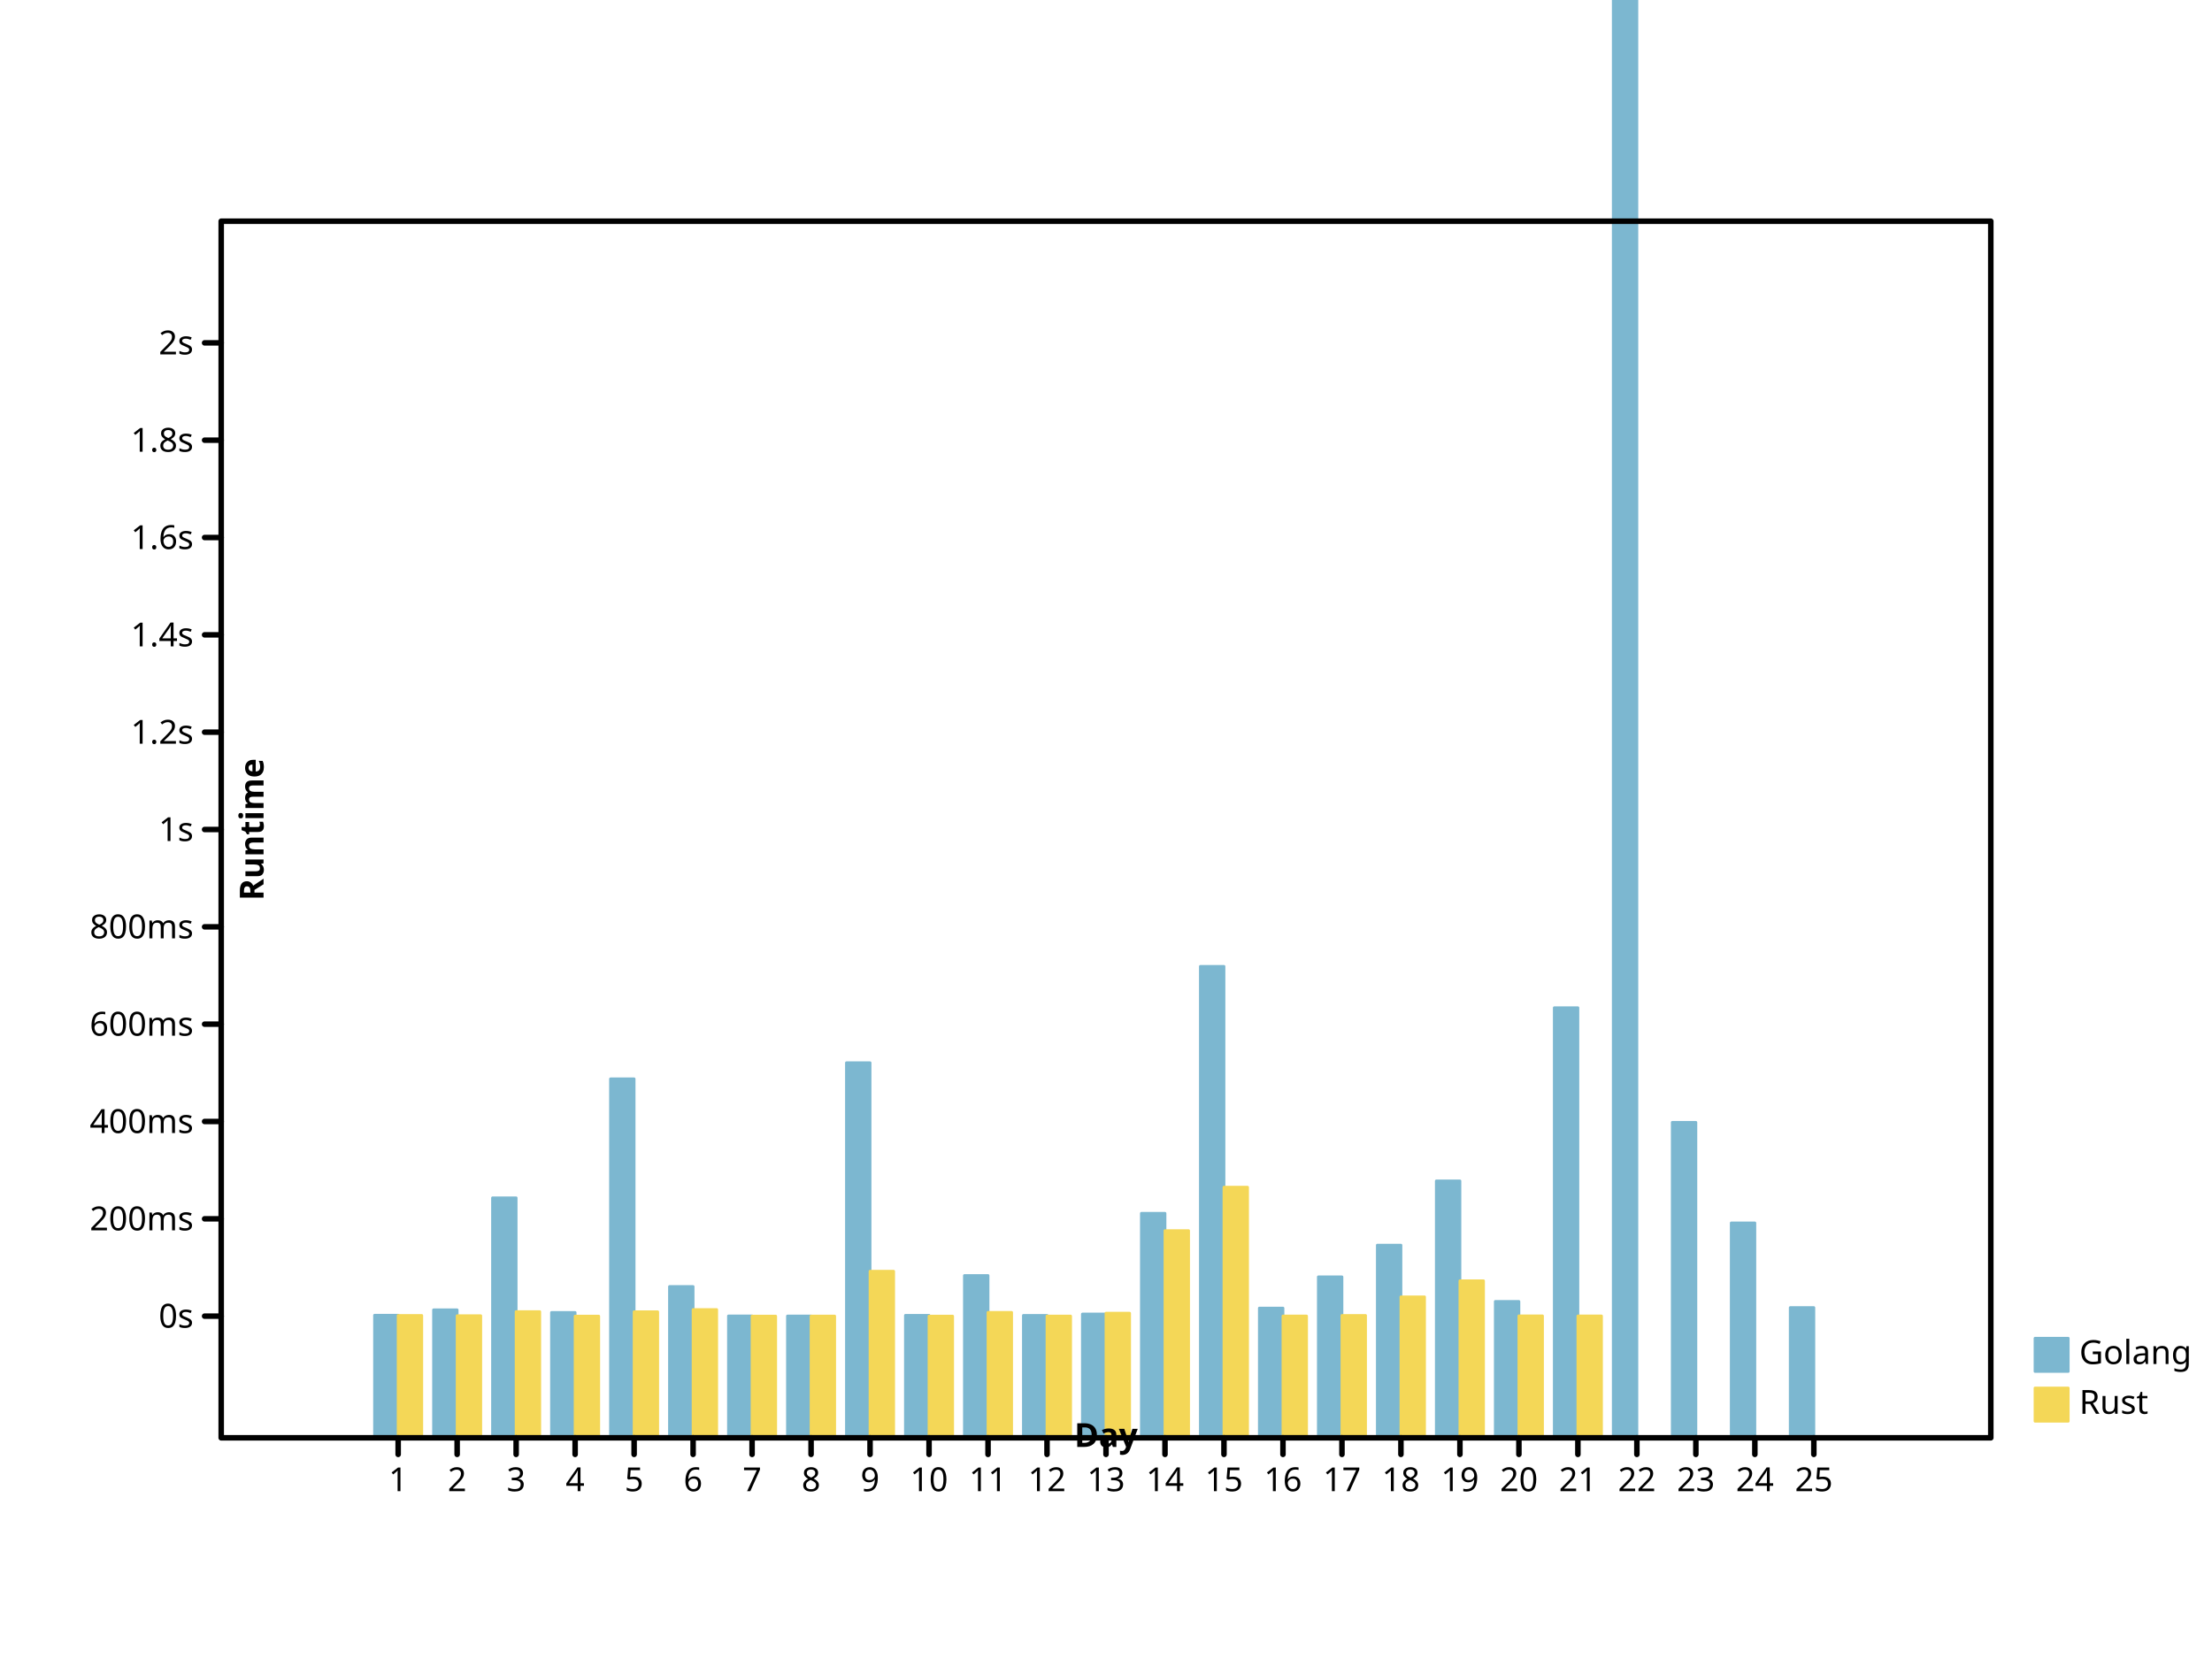
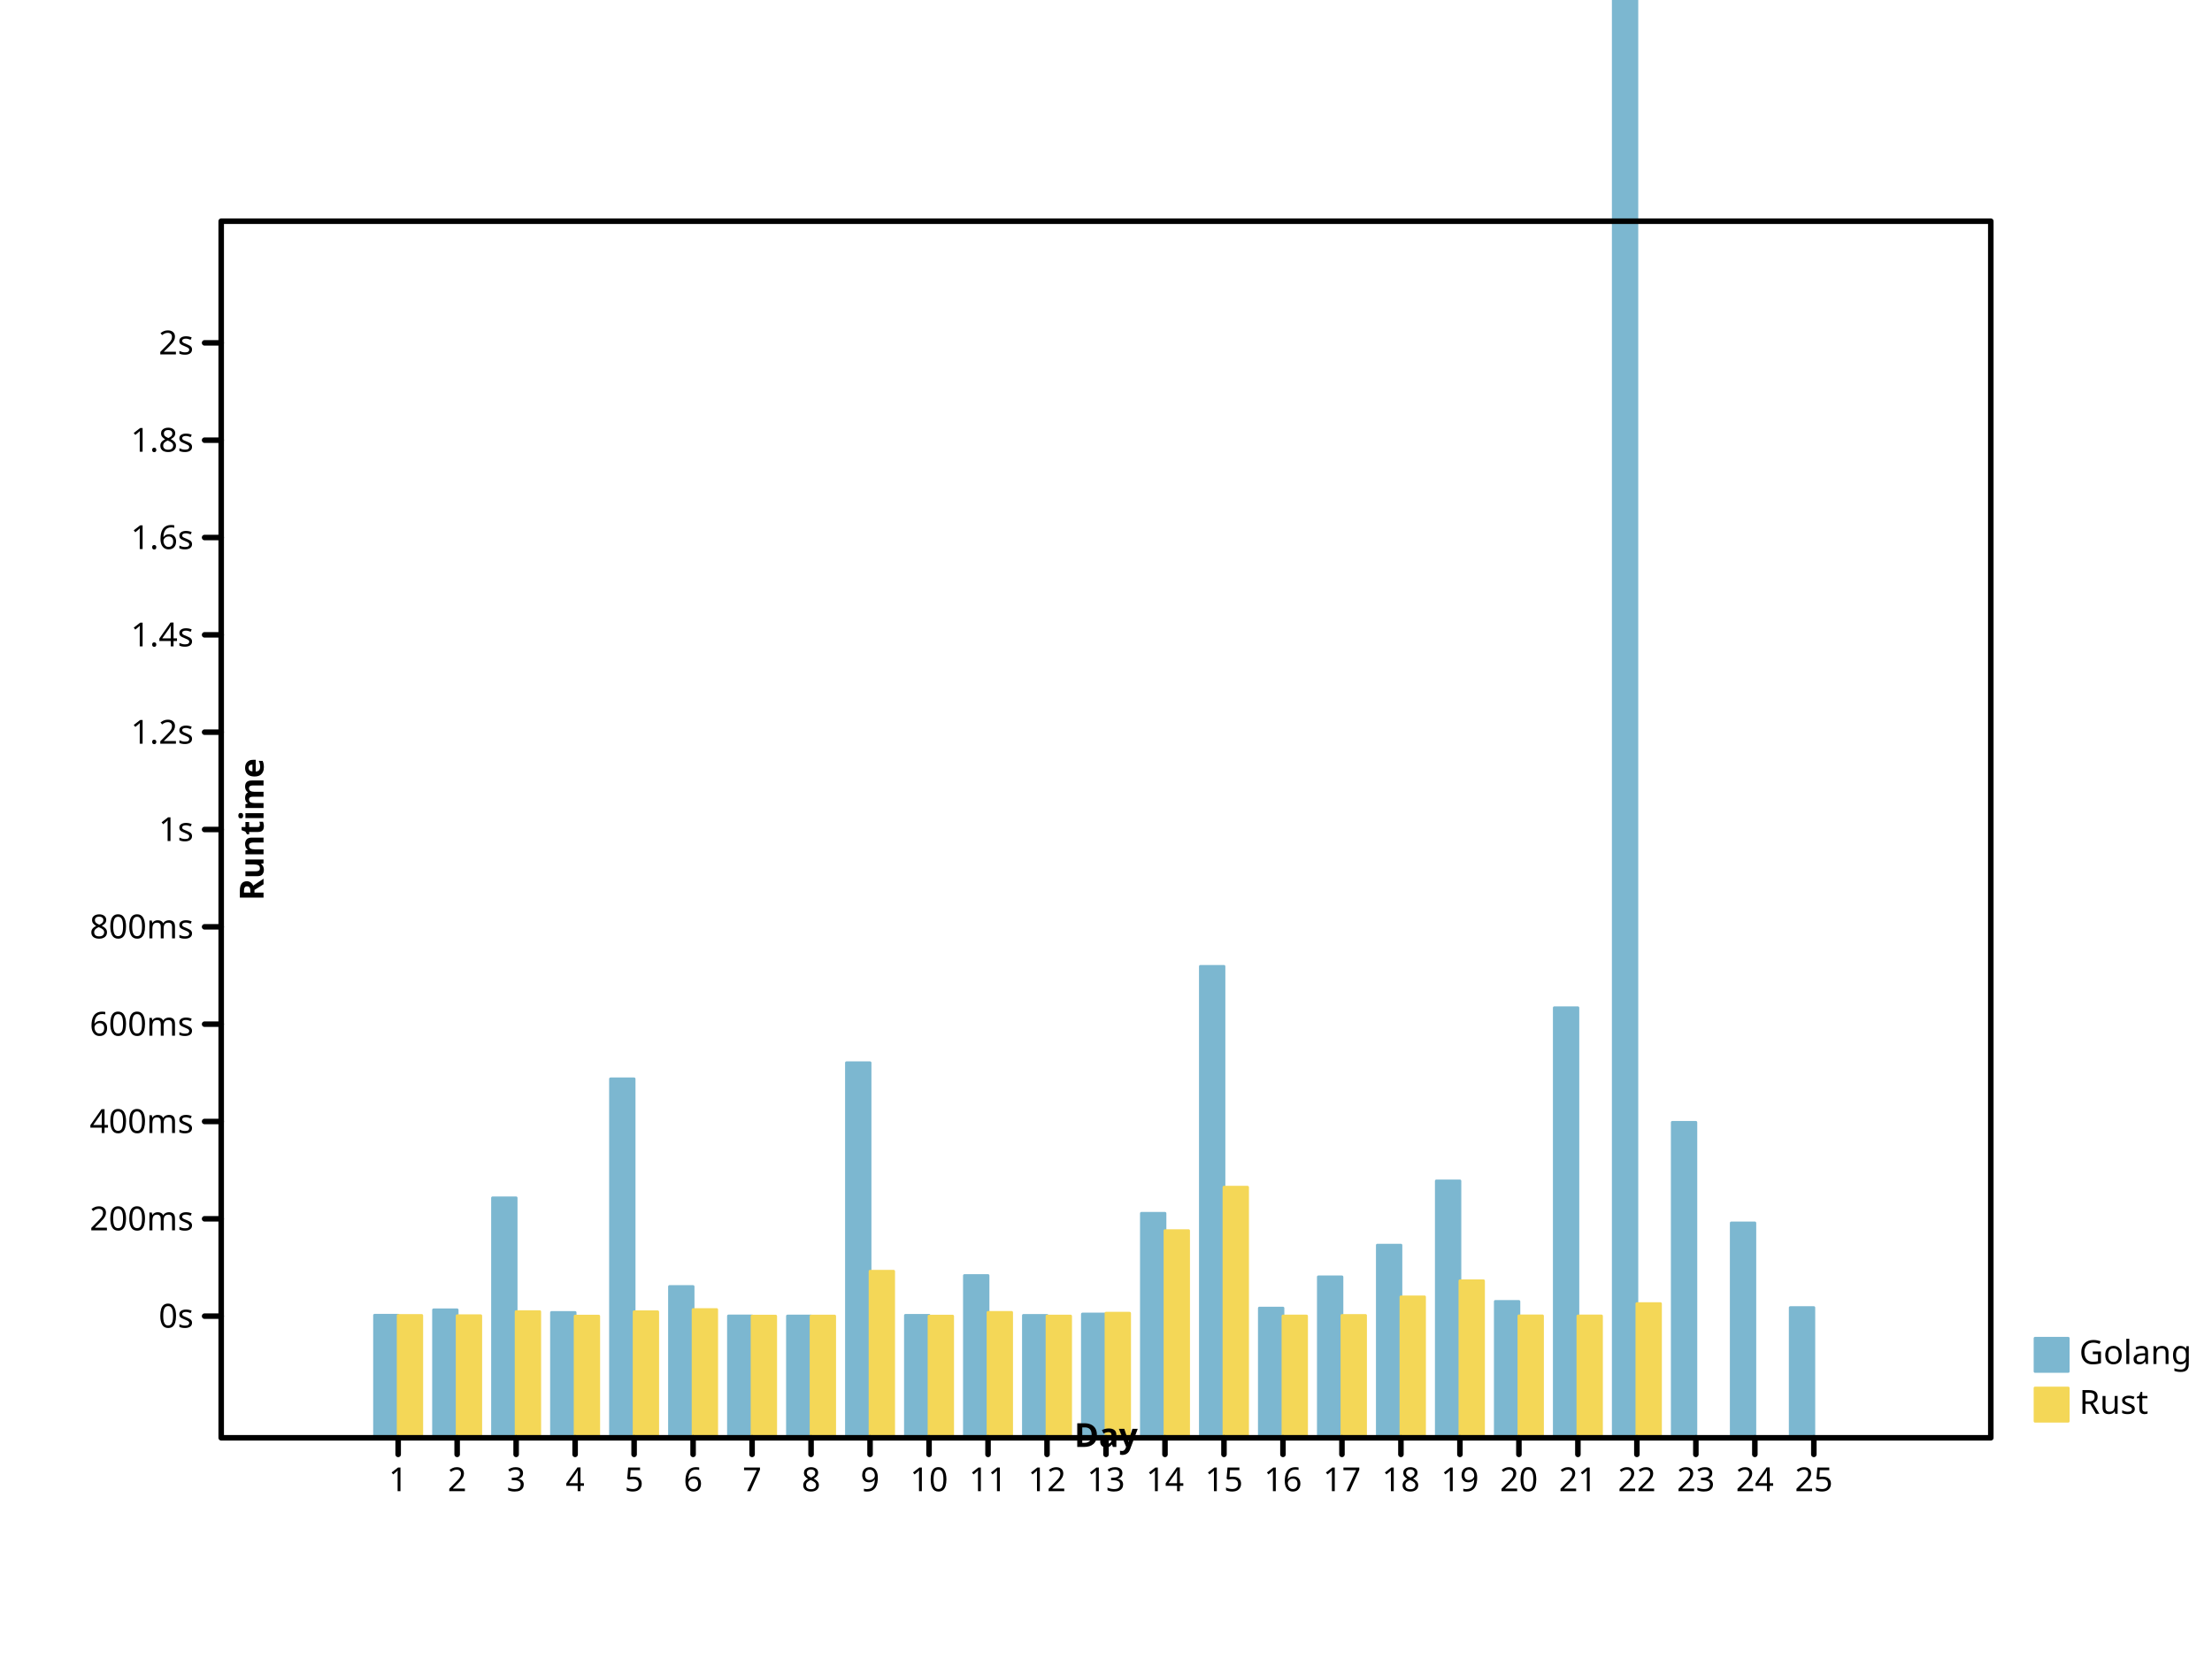
- <svg xmlns="http://www.w3.org/2000/svg" preserveAspectRatio="xMidYMid meet" width="800" height="600" viewbox="0 0 800 600">
+ <svg xmlns="http://www.w3.org/2000/svg" width="800" height="600" viewbox="0 0 800 600" preserveAspectRatio="xMidYMid meet">
  <defs>
    <marker id="circle" viewBox="0 0 10 10 " refX="5" refY="5" markerUnits="userSpaceOnUse" markerWidth="2%" markerHeight="2%">
-       <circle cx="5" cy="5" r="3" fill="none" stroke="black" />
+       <circle cy="5" r="3" fill="none" stroke="black" cx="5" />
    </marker>
-     <marker viewBox="0 0 10 10 " refX="5" refY="5" markerUnits="userSpaceOnUse" markerWidth="2%" markerHeight="2%" id="filled-circle">
-       <circle fill="black" stroke="none" cx="5" cy="5" r="3" />
+     <marker id="filled-circle" viewBox="0 0 10 10 " refX="5" refY="5" markerUnits="userSpaceOnUse" markerWidth="2%" markerHeight="2%">
+       <circle cx="5" cy="5" r="3" fill="black" stroke="none" />
    </marker>
    <marker refX="5" refY="5" markerUnits="userSpaceOnUse" markerWidth="2%" markerHeight="2%" id="square" viewBox="0 0 10 10 ">
-       <rect fill="none" stroke="black" x="2" y="2" width="6" height="6" />
+       <rect stroke="black" x="2" y="2" width="6" height="6" fill="none" />
    </marker>
-     <marker refY="5" markerUnits="userSpaceOnUse" markerWidth="2%" markerHeight="2%" id="filled-square" viewBox="0 0 10 10 " refX="5">
-       <rect height="6" fill="black" stroke="none" x="2" y="2" width="6" />
+     <marker markerUnits="userSpaceOnUse" markerWidth="2%" markerHeight="2%" id="filled-square" viewBox="0 0 10 10 " refX="5" refY="5">
+       <rect y="2" width="6" height="6" fill="black" stroke="none" x="2" />
    </marker>
  </defs>
-   <g stroke="hsl(198, 47%, 65%)" stroke-width="1px" stroke-linecap="round" stroke-linejoin="round" transform="translate(80 520 )scale(1 -1 )" fill="hsl(198, 47%, 65%)">
+   <g transform="translate(80 520 )scale(1 -1 )" fill="hsl(198, 47%, 65%)" stroke="hsl(198, 47%, 65%)" stroke-width="1px" stroke-linecap="round" stroke-linejoin="round">
    <rect vector-effect="non-scaling-stroke" x="5.546667e+01" y="0" width="8.533333e+00" height="4.431907e+01" />
-     <rect y="0" width="8.533333e+00" height="4.627433e+01" vector-effect="non-scaling-stroke" x="7.680000e+01" />
-     <rect x="9.813333e+01" y="0" width="8.533333e+00" height="8.678408e+01" vector-effect="non-scaling-stroke" />
+     <rect height="4.627433e+01" vector-effect="non-scaling-stroke" x="7.680000e+01" y="0" width="8.533333e+00" />
+     <rect vector-effect="non-scaling-stroke" x="9.813333e+01" y="0" width="8.533333e+00" height="8.678408e+01" />
    <rect vector-effect="non-scaling-stroke" x="1.194667e+02" y="0" width="8.533333e+00" height="4.532188e+01" />
-     <rect y="0" width="8.533333e+00" height="1.298190e+02" vector-effect="non-scaling-stroke" x="1.408000e+02" />
-     <rect width="8.533333e+00" height="5.470725e+01" vector-effect="non-scaling-stroke" x="1.621333e+02" y="0" />
-     <rect vector-effect="non-scaling-stroke" x="1.834667e+02" y="0" width="8.533333e+00" height="4.406522e+01" />
-     <rect height="4.403877e+01" vector-effect="non-scaling-stroke" x="2.048000e+02" y="0" width="8.533333e+00" />
-     <rect height="1.356398e+02" vector-effect="non-scaling-stroke" x="2.261333e+02" y="0" width="8.533333e+00" />
-     <rect y="0" width="8.533333e+00" height="4.428495e+01" vector-effect="non-scaling-stroke" x="2.474667e+02" />
-     <rect vector-effect="non-scaling-stroke" x="2.688000e+02" y="0" width="8.533333e+00" height="5.868310e+01" />
+     <rect x="1.408000e+02" y="0" width="8.533333e+00" height="1.298190e+02" vector-effect="non-scaling-stroke" />
+     <rect vector-effect="non-scaling-stroke" x="1.621333e+02" y="0" width="8.533333e+00" height="5.470725e+01" />
+     <rect x="1.834667e+02" y="0" width="8.533333e+00" height="4.406522e+01" vector-effect="non-scaling-stroke" />
+     <rect x="2.048000e+02" y="0" width="8.533333e+00" height="4.403877e+01" vector-effect="non-scaling-stroke" />
+     <rect vector-effect="non-scaling-stroke" x="2.261333e+02" y="0" width="8.533333e+00" height="1.356398e+02" />
+     <rect width="8.533333e+00" height="4.428495e+01" vector-effect="non-scaling-stroke" x="2.474667e+02" y="0" />
+     <rect width="8.533333e+00" height="5.868310e+01" vector-effect="non-scaling-stroke" x="2.688000e+02" y="0" />
    <rect vector-effect="non-scaling-stroke" x="2.901333e+02" y="0" width="8.533333e+00" height="4.426198e+01" />
-     <rect height="4.475945e+01" vector-effect="non-scaling-stroke" x="3.114667e+02" y="0" width="8.533333e+00" />
-     <rect y="0" width="8.533333e+00" height="8.119069e+01" vector-effect="non-scaling-stroke" x="3.328000e+02" />
-     <rect vector-effect="non-scaling-stroke" x="3.541333e+02" y="0" width="8.533333e+00" height="1.704952e+02" />
-     <rect vector-effect="non-scaling-stroke" x="3.754667e+02" y="0" width="8.533333e+00" height="4.690639e+01" />
-     <rect vector-effect="non-scaling-stroke" x="3.968000e+02" y="0" width="8.533333e+00" height="5.820347e+01" />
+     <rect width="8.533333e+00" height="4.475945e+01" vector-effect="non-scaling-stroke" x="3.114667e+02" y="0" />
+     <rect x="3.328000e+02" y="0" width="8.533333e+00" height="8.119069e+01" vector-effect="non-scaling-stroke" />
+     <rect height="1.704952e+02" vector-effect="non-scaling-stroke" x="3.541333e+02" y="0" width="8.533333e+00" />
+     <rect height="4.690639e+01" vector-effect="non-scaling-stroke" x="3.754667e+02" y="0" width="8.533333e+00" />
+     <rect x="3.968000e+02" y="0" width="8.533333e+00" height="5.820347e+01" vector-effect="non-scaling-stroke" />
    <rect vector-effect="non-scaling-stroke" x="4.181333e+02" y="0" width="8.533333e+00" height="6.967380e+01" />
-     <rect width="8.533333e+00" height="9.289713e+01" vector-effect="non-scaling-stroke" x="4.394667e+02" y="0" />
-     <rect x="4.608000e+02" y="0" width="8.533333e+00" height="4.931363e+01" vector-effect="non-scaling-stroke" />
-     <rect y="0" width="8.533333e+00" height="1.555352e+02" vector-effect="non-scaling-stroke" x="4.821333e+02" />
-     <rect vector-effect="non-scaling-stroke" x="5.034667e+02" y="0" width="8.533333e+00" height="1.359419e+03" />
-     <rect height="1.140808e+02" vector-effect="non-scaling-stroke" x="5.248000e+02" y="0" width="8.533333e+00" />
+     <rect x="4.394667e+02" y="0" width="8.533333e+00" height="9.289713e+01" vector-effect="non-scaling-stroke" />
+     <rect vector-effect="non-scaling-stroke" x="4.608000e+02" y="0" width="8.533333e+00" height="4.931363e+01" />
+     <rect vector-effect="non-scaling-stroke" x="4.821333e+02" y="0" width="8.533333e+00" height="1.555352e+02" />
+     <rect height="1.179469e+03" vector-effect="non-scaling-stroke" x="5.034667e+02" y="0" width="8.533333e+00" />
+     <rect vector-effect="non-scaling-stroke" x="5.248000e+02" y="0" width="8.533333e+00" height="1.140808e+02" />
    <rect x="5.461333e+02" y="0" width="8.533333e+00" height="7.770617e+01" vector-effect="non-scaling-stroke" />
    <rect y="0" width="8.533333e+00" height="4.708769e+01" vector-effect="non-scaling-stroke" x="5.674667e+02" />
  </g>
-   <g fill="hsl(49, 88%, 65%)" stroke="hsl(49, 88%, 65%)" stroke-width="1px" stroke-linecap="round" stroke-linejoin="round" transform="translate(80 520 )scale(1 -1 )">
-     <rect height="4.424245e+01" vector-effect="non-scaling-stroke" x="64" y="0" width="8.533333e+00" />
-     <rect x="8.533333e+01" y="0" width="8.533333e+00" height="4.414333e+01" vector-effect="non-scaling-stroke" />
+   <g stroke="hsl(49, 88%, 65%)" stroke-width="1px" stroke-linecap="round" stroke-linejoin="round" transform="translate(80 520 )scale(1 -1 )" fill="hsl(49, 88%, 65%)">
+     <rect width="8.533333e+00" height="4.424245e+01" vector-effect="non-scaling-stroke" x="64" y="0" />
+     <rect vector-effect="non-scaling-stroke" x="8.533333e+01" y="0" width="8.533333e+00" height="4.414333e+01" />
    <rect vector-effect="non-scaling-stroke" x="1.066667e+02" y="0" width="8.533333e+00" height="4.563030e+01" />
-     <rect height="4.400488e+01" vector-effect="non-scaling-stroke" x="128" y="0" width="8.533333e+00" />
+     <rect vector-effect="non-scaling-stroke" x="128" y="0" width="8.533333e+00" height="4.400488e+01" />
    <rect vector-effect="non-scaling-stroke" x="1.493333e+02" y="0" width="8.533333e+00" height="4.557232e+01" />
-     <rect y="0" width="8.533333e+00" height="4.637456e+01" vector-effect="non-scaling-stroke" x="1.706667e+02" />
-     <rect height="4.400178e+01" vector-effect="non-scaling-stroke" x="192" y="0" width="8.533333e+00" />
-     <rect height="4.402469e+01" vector-effect="non-scaling-stroke" x="2.133333e+02" y="0" width="8.533333e+00" />
-     <rect height="6.023544e+01" vector-effect="non-scaling-stroke" x="2.346667e+02" y="0" width="8.533333e+00" />
-     <rect vector-effect="non-scaling-stroke" x="2.560000e+02" y="0" width="8.533333e+00" height="4.400222e+01" />
-     <rect width="8.533333e+00" height="4.535219e+01" vector-effect="non-scaling-stroke" x="2.773333e+02" y="0" />
+     <rect vector-effect="non-scaling-stroke" x="1.706667e+02" y="0" width="8.533333e+00" height="4.637456e+01" />
+     <rect y="0" width="8.533333e+00" height="4.400178e+01" vector-effect="non-scaling-stroke" x="192" />
+     <rect width="8.533333e+00" height="4.402469e+01" vector-effect="non-scaling-stroke" x="2.133333e+02" y="0" />
+     <rect x="2.346667e+02" y="0" width="8.533333e+00" height="6.023544e+01" vector-effect="non-scaling-stroke" />
+     <rect y="0" width="8.533333e+00" height="4.400222e+01" vector-effect="non-scaling-stroke" x="2.560000e+02" />
+     <rect x="2.773333e+02" y="0" width="8.533333e+00" height="4.535219e+01" vector-effect="non-scaling-stroke" />
    <rect vector-effect="non-scaling-stroke" x="2.986667e+02" y="0" width="8.533333e+00" height="4.402753e+01" />
-     <rect y="0" width="8.533333e+00" height="4.506115e+01" vector-effect="non-scaling-stroke" x="320" />
-     <rect x="3.413333e+02" y="0" width="8.533333e+00" height="7.492114e+01" vector-effect="non-scaling-stroke" />
-     <rect vector-effect="non-scaling-stroke" x="3.626667e+02" y="0" width="8.533333e+00" height="9.063075e+01" />
-     <rect vector-effect="non-scaling-stroke" x="384" y="0" width="8.533333e+00" height="4.403726e+01" />
-     <rect height="4.424348e+01" vector-effect="non-scaling-stroke" x="4.053333e+02" y="0" width="8.533333e+00" />
-     <rect width="8.533333e+00" height="5.096679e+01" vector-effect="non-scaling-stroke" x="4.266667e+02" y="0" />
-     <rect vector-effect="non-scaling-stroke" x="448" y="0" width="8.533333e+00" height="5.677751e+01" />
-     <rect vector-effect="non-scaling-stroke" x="4.693333e+02" y="0" width="8.533333e+00" height="4.409174e+01" />
-     <rect height="4.406372e+01" vector-effect="non-scaling-stroke" x="4.906667e+02" y="0" width="8.533333e+00" />
+     <rect vector-effect="non-scaling-stroke" x="320" y="0" width="8.533333e+00" height="4.506115e+01" />
+     <rect width="8.533333e+00" height="7.492114e+01" vector-effect="non-scaling-stroke" x="3.413333e+02" y="0" />
+     <rect y="0" width="8.533333e+00" height="9.063075e+01" vector-effect="non-scaling-stroke" x="3.626667e+02" />
+     <rect width="8.533333e+00" height="4.403726e+01" vector-effect="non-scaling-stroke" x="384" y="0" />
+     <rect x="4.053333e+02" y="0" width="8.533333e+00" height="4.424348e+01" vector-effect="non-scaling-stroke" />
+     <rect y="0" width="8.533333e+00" height="5.096679e+01" vector-effect="non-scaling-stroke" x="4.266667e+02" />
+     <rect y="0" width="8.533333e+00" height="5.677751e+01" vector-effect="non-scaling-stroke" x="448" />
+     <rect x="4.693333e+02" y="0" width="8.533333e+00" height="4.409174e+01" vector-effect="non-scaling-stroke" />
+     <rect vector-effect="non-scaling-stroke" x="4.906667e+02" y="0" width="8.533333e+00" height="4.406372e+01" />
+     <rect vector-effect="non-scaling-stroke" x="512" y="0" width="8.533333e+00" height="4.852196e+01" />
  </g>
-   <g text-anchor="start" fill="hsl(198, 47%, 65%)" dominant-baseline="hanging" stroke-width="1px" stroke-linejoin="round" font-family="sans-serif" font-size="12px" font-style="normal" stroke="hsl(198, 47%, 65%)" font-weight="normal" stroke-linecap="round">
-     <rect vector-effect="non-scaling-stroke" x="736" y="484" width="12" height="12" />
+   <g text-anchor="start" stroke="hsl(198, 47%, 65%)" stroke-linejoin="round" font-size="12px" dominant-baseline="hanging" fill="hsl(198, 47%, 65%)" font-style="normal" font-weight="normal" stroke-width="1px" stroke-linecap="round" font-family="sans-serif">
+     <rect y="484" width="12" height="12" vector-effect="non-scaling-stroke" x="736" />
    <g fill="black" stroke="black">
-       <text dominant-baseline="hanging" stroke="none" vector-effect="non-scaling-stroke" x="752" y="484">Golang</text>
+       <text stroke="none" vector-effect="non-scaling-stroke" x="752" y="484" dominant-baseline="hanging">Golang</text>
    </g>
-     <g stroke-linecap="round" font-size="12px" font-style="normal" font-weight="normal" text-anchor="start" dominant-baseline="hanging" fill="hsl(49, 88%, 65%)" stroke-width="1px" stroke-linejoin="round" font-family="sans-serif" stroke="hsl(49, 88%, 65%)">
-       <rect vector-effect="non-scaling-stroke" x="736" y="502" width="12" height="12" />
-       <g stroke="black" fill="black">
-         <text y="502" dominant-baseline="hanging" stroke="none" vector-effect="non-scaling-stroke" x="752">Rust</text>
-         <g font-family="sans-serif" font-size="12px" dominant-baseline="hanging" text-anchor="start" stroke-linejoin="round" stroke-linecap="round" fill="none" font-style="normal" stroke-width="2px" font-weight="normal">
-           <rect vector-effect="non-scaling-stroke" x="80" y="80" width="640" height="440" />
+     <g stroke="hsl(49, 88%, 65%)" font-size="12px" font-weight="normal" font-family="sans-serif" font-style="normal" dominant-baseline="hanging" fill="hsl(49, 88%, 65%)" stroke-linejoin="round" text-anchor="start" stroke-width="1px" stroke-linecap="round">
+       <rect y="502" width="12" height="12" vector-effect="non-scaling-stroke" x="736" />
+       <g fill="black" stroke="black">
+         <text dominant-baseline="hanging" stroke="none" vector-effect="non-scaling-stroke" x="752" y="502">Rust</text>
+         <g stroke-linejoin="round" font-size="12px" stroke-linecap="round" stroke-width="2px" fill="none" font-weight="normal" text-anchor="start" font-style="normal" font-family="sans-serif" dominant-baseline="hanging">
+           <rect x="80" y="80" width="640" height="440" vector-effect="non-scaling-stroke" />
        </g>
-         <g fill="none" font-size="12px" font-weight="normal" text-anchor="start" font-style="normal" transform="translate(80 520 )scale(1 -1 )" dominant-baseline="hanging" stroke-linecap="round" stroke="black" stroke-width="2px" stroke-linejoin="round" font-family="sans-serif">
+         <g stroke-width="2px" stroke-linejoin="round" font-size="12px" dominant-baseline="hanging" font-style="normal" font-family="sans-serif" font-weight="normal" text-anchor="start" transform="translate(80 520 )scale(1 -1 )" stroke="black" fill="none" stroke-linecap="round">
          <path vector-effect="non-scaling-stroke" d="M64,0 L64,-6 M8.533333e+01,0 L8.533333e+01,-6 M1.066667e+02,0 L1.066667e+02,-6 M128,0 L128,-6 M1.493333e+02,0 L1.493333e+02,-6 M1.706667e+02,0 L1.706667e+02,-6 M192,0 L192,-6 M2.133333e+02,0 L2.133333e+02,-6 M2.346667e+02,0 L2.346667e+02,-6 M256,0 L256,-6 M2.773333e+02,0 L2.773333e+02,-6 M2.986667e+02,0 L2.986667e+02,-6 M320,0 L320,-6 M3.413333e+02,0 L3.413333e+02,-6 M3.626667e+02,0 L3.626667e+02,-6 M384,0 L384,-6 M4.053333e+02,0 L4.053333e+02,-6 M4.266667e+02,0 L4.266667e+02,-6 M448,0 L448,-6 M4.693333e+02,0 L4.693333e+02,-6 M4.906667e+02,0 L4.906667e+02,-6 M512,0 L512,-6 M5.333333e+02,0 L5.333333e+02,-6 M5.546667e+02,0 L5.546667e+02,-6 M576,0 L576,-6 " />
        </g>
-         <g stroke-width="2px" stroke-linejoin="round" transform="translate(80 520 )scale(1 1 )" stroke-linecap="round" font-size="12px" font-style="normal" font-weight="normal" dominant-baseline="hanging" stroke="black" text-anchor="middle" fill="black" font-family="sans-serif">
-           <text x="64" y="10" dominant-baseline="hanging" stroke="none" vector-effect="non-scaling-stroke">1</text>
-           <text x="8.533333e+01" y="10" dominant-baseline="hanging" stroke="none" vector-effect="non-scaling-stroke">2</text>
+         <g text-anchor="middle" transform="translate(80 520 )scale(1 1 )" stroke-width="2px" font-style="normal" fill="black" stroke-linejoin="round" font-weight="normal" stroke-linecap="round" font-family="sans-serif" dominant-baseline="hanging" stroke="black" font-size="12px">
+           <text dominant-baseline="hanging" stroke="none" vector-effect="non-scaling-stroke" x="64" y="10">1</text>
+           <text dominant-baseline="hanging" stroke="none" vector-effect="non-scaling-stroke" x="8.533333e+01" y="10">2</text>
          <text stroke="none" vector-effect="non-scaling-stroke" x="1.066667e+02" y="10" dominant-baseline="hanging">3</text>
-           <text vector-effect="non-scaling-stroke" x="128" y="10" dominant-baseline="hanging" stroke="none">4</text>
-           <text y="10" dominant-baseline="hanging" stroke="none" vector-effect="non-scaling-stroke" x="1.493333e+02">5</text>
-           <text stroke="none" vector-effect="non-scaling-stroke" x="1.706667e+02" y="10" dominant-baseline="hanging">6</text>
-           <text vector-effect="non-scaling-stroke" x="192" y="10" dominant-baseline="hanging" stroke="none">7</text>
-           <text vector-effect="non-scaling-stroke" x="2.133333e+02" y="10" dominant-baseline="hanging" stroke="none">8</text>
-           <text dominant-baseline="hanging" stroke="none" vector-effect="non-scaling-stroke" x="2.346667e+02" y="10">9</text>
+           <text stroke="none" vector-effect="non-scaling-stroke" x="128" y="10" dominant-baseline="hanging">4</text>
+           <text vector-effect="non-scaling-stroke" x="1.493333e+02" y="10" dominant-baseline="hanging" stroke="none">5</text>
+           <text y="10" dominant-baseline="hanging" stroke="none" vector-effect="non-scaling-stroke" x="1.706667e+02">6</text>
+           <text stroke="none" vector-effect="non-scaling-stroke" x="192" y="10" dominant-baseline="hanging">7</text>
+           <text stroke="none" vector-effect="non-scaling-stroke" x="2.133333e+02" y="10" dominant-baseline="hanging">8</text>
+           <text y="10" dominant-baseline="hanging" stroke="none" vector-effect="non-scaling-stroke" x="2.346667e+02">9</text>
          <text vector-effect="non-scaling-stroke" x="256" y="10" dominant-baseline="hanging" stroke="none">10</text>
-           <text x="2.773333e+02" y="10" dominant-baseline="hanging" stroke="none" vector-effect="non-scaling-stroke">11</text>
+           <text dominant-baseline="hanging" stroke="none" vector-effect="non-scaling-stroke" x="2.773333e+02" y="10">11</text>
          <text dominant-baseline="hanging" stroke="none" vector-effect="non-scaling-stroke" x="2.986667e+02" y="10">12</text>
-           <text y="10" dominant-baseline="hanging" stroke="none" vector-effect="non-scaling-stroke" x="320">13</text>
-           <text dominant-baseline="hanging" stroke="none" vector-effect="non-scaling-stroke" x="3.413333e+02" y="10">14</text>
+           <text x="320" y="10" dominant-baseline="hanging" stroke="none" vector-effect="non-scaling-stroke">13</text>
+           <text stroke="none" vector-effect="non-scaling-stroke" x="3.413333e+02" y="10" dominant-baseline="hanging">14</text>
          <text stroke="none" vector-effect="non-scaling-stroke" x="3.626667e+02" y="10" dominant-baseline="hanging">15</text>
          <text y="10" dominant-baseline="hanging" stroke="none" vector-effect="non-scaling-stroke" x="384">16</text>
-           <text x="4.053333e+02" y="10" dominant-baseline="hanging" stroke="none" vector-effect="non-scaling-stroke">17</text>
-           <text stroke="none" vector-effect="non-scaling-stroke" x="4.266667e+02" y="10" dominant-baseline="hanging">18</text>
+           <text stroke="none" vector-effect="non-scaling-stroke" x="4.053333e+02" y="10" dominant-baseline="hanging">17</text>
+           <text dominant-baseline="hanging" stroke="none" vector-effect="non-scaling-stroke" x="4.266667e+02" y="10">18</text>
          <text stroke="none" vector-effect="non-scaling-stroke" x="448" y="10" dominant-baseline="hanging">19</text>
-           <text vector-effect="non-scaling-stroke" x="4.693333e+02" y="10" dominant-baseline="hanging" stroke="none">20</text>
-           <text stroke="none" vector-effect="non-scaling-stroke" x="4.906667e+02" y="10" dominant-baseline="hanging">21</text>
-           <text dominant-baseline="hanging" stroke="none" vector-effect="non-scaling-stroke" x="512" y="10">22</text>
+           <text x="4.693333e+02" y="10" dominant-baseline="hanging" stroke="none" vector-effect="non-scaling-stroke">20</text>
+           <text x="4.906667e+02" y="10" dominant-baseline="hanging" stroke="none" vector-effect="non-scaling-stroke">21</text>
+           <text stroke="none" vector-effect="non-scaling-stroke" x="512" y="10" dominant-baseline="hanging">22</text>
          <text stroke="none" vector-effect="non-scaling-stroke" x="5.333333e+02" y="10" dominant-baseline="hanging">23</text>
-           <text vector-effect="non-scaling-stroke" x="5.546667e+02" y="10" dominant-baseline="hanging" stroke="none">24</text>
-           <text stroke="none" vector-effect="non-scaling-stroke" x="576" y="10" dominant-baseline="hanging">25</text>
+           <text stroke="none" vector-effect="non-scaling-stroke" x="5.546667e+02" y="10" dominant-baseline="hanging">24</text>
+           <text x="576" y="10" dominant-baseline="hanging" stroke="none" vector-effect="non-scaling-stroke">25</text>
        </g>
-         <g stroke-width="2px" stroke-linejoin="round" stroke="black" font-style="normal" text-anchor="middle" font-family="sans-serif" font-size="12px" dominant-baseline="baseline" transform="translate(80 520 )scale(1 1 )rotate(0 0 0 )" stroke-linecap="round" font-weight="bold" fill="black">
-           <text x="320" y="-6" dominant-baseline="baseline" stroke="none" vector-effect="non-scaling-stroke">Day</text>
+         <g font-family="sans-serif" font-style="normal" font-weight="bold" text-anchor="middle" stroke-width="2px" font-size="12px" transform="translate(80 520 )scale(1 1 )rotate(0 0 0 )" stroke-linecap="round" stroke-linejoin="round" dominant-baseline="baseline" fill="black" stroke="black">
+           <text stroke="none" vector-effect="non-scaling-stroke" x="320" y="-6" dominant-baseline="baseline">Day</text>
        </g>
-         <g stroke-width="2px" stroke-linejoin="round" font-family="sans-serif" stroke="black" font-style="normal" font-weight="bold" text-anchor="middle" fill="black" font-size="12px" dominant-baseline="baseline" transform="translate(80 520 )scale(1 -1 )" stroke-linecap="round">
+         <g transform="translate(80 520 )scale(1 -1 )" stroke-width="2px" fill="black" stroke="black" font-size="12px" font-weight="bold" text-anchor="middle" stroke-linecap="round" font-family="sans-serif" font-style="normal" dominant-baseline="baseline" stroke-linejoin="round">
          <path vector-effect="non-scaling-stroke" d="M0,44 L-6,44 M0,7.920000e+01 L-6,7.920000e+01 M0,1.144000e+02 L-6,1.144000e+02 M0,1.496000e+02 L-6,1.496000e+02 M0,1.848000e+02 L-6,1.848000e+02 M0,220 L-6,220 M0,2.552000e+02 L-6,2.552000e+02 M0,2.904000e+02 L-6,2.904000e+02 M0,3.256000e+02 L-6,3.256000e+02 M0,3.608000e+02 L-6,3.608000e+02 M0,396 L-6,396 " />
        </g>
-         <g font-weight="normal" transform="translate(80 520 )scale(1 1 )" stroke="black" text-anchor="end" dominant-baseline="middle" fill="black" stroke-width="2px" stroke-linejoin="round" font-family="sans-serif" font-size="12px" font-style="normal" stroke-linecap="round">
+         <g transform="translate(80 520 )scale(1 1 )" stroke-width="2px" stroke-linecap="round" dominant-baseline="middle" fill="black" stroke="black" stroke-linejoin="round" font-weight="normal" font-family="sans-serif" font-style="normal" font-size="12px" text-anchor="end">
          <text stroke="none" vector-effect="non-scaling-stroke" x="-10" y="-44" dominant-baseline="middle">0s</text>
-           <text dominant-baseline="middle" stroke="none" vector-effect="non-scaling-stroke" x="-10" y="-7.920000e+01">200ms</text>
-           <text dominant-baseline="middle" stroke="none" vector-effect="non-scaling-stroke" x="-10" y="-1.144000e+02">400ms</text>
+           <text stroke="none" vector-effect="non-scaling-stroke" x="-10" y="-7.920000e+01" dominant-baseline="middle">200ms</text>
+           <text y="-1.144000e+02" dominant-baseline="middle" stroke="none" vector-effect="non-scaling-stroke" x="-10">400ms</text>
          <text x="-10" y="-1.496000e+02" dominant-baseline="middle" stroke="none" vector-effect="non-scaling-stroke">600ms</text>
-           <text y="-1.848000e+02" dominant-baseline="middle" stroke="none" vector-effect="non-scaling-stroke" x="-10">800ms</text>
-           <text dominant-baseline="middle" stroke="none" vector-effect="non-scaling-stroke" x="-10" y="-220">1s</text>
+           <text vector-effect="non-scaling-stroke" x="-10" y="-1.848000e+02" dominant-baseline="middle" stroke="none">800ms</text>
+           <text x="-10" y="-220" dominant-baseline="middle" stroke="none" vector-effect="non-scaling-stroke">1s</text>
          <text y="-2.552000e+02" dominant-baseline="middle" stroke="none" vector-effect="non-scaling-stroke" x="-10">1.2s</text>
-           <text x="-10" y="-2.904000e+02" dominant-baseline="middle" stroke="none" vector-effect="non-scaling-stroke">1.4s</text>
-           <text dominant-baseline="middle" stroke="none" vector-effect="non-scaling-stroke" x="-10" y="-3.256000e+02">1.6s</text>
-           <text dominant-baseline="middle" stroke="none" vector-effect="non-scaling-stroke" x="-10" y="-3.608000e+02">1.8s</text>
-           <text dominant-baseline="middle" stroke="none" vector-effect="non-scaling-stroke" x="-10" y="-396">2s</text>
+           <text stroke="none" vector-effect="non-scaling-stroke" x="-10" y="-2.904000e+02" dominant-baseline="middle">1.4s</text>
+           <text x="-10" y="-3.256000e+02" dominant-baseline="middle" stroke="none" vector-effect="non-scaling-stroke">1.6s</text>
+           <text stroke="none" vector-effect="non-scaling-stroke" x="-10" y="-3.608000e+02" dominant-baseline="middle">1.8s</text>
+           <text stroke="none" vector-effect="non-scaling-stroke" x="-10" y="-396" dominant-baseline="middle">2s</text>
        </g>
-         <g fill="black" stroke-width="2px" font-family="sans-serif" font-size="12px" text-anchor="middle" dominant-baseline="hanging" stroke-linecap="round" stroke-linejoin="round" font-style="normal" font-weight="bold" transform="translate(80 520 )scale(1 1 )rotate(-90 0 0 )" stroke="black">
-           <text dominant-baseline="hanging" stroke="none" vector-effect="non-scaling-stroke" x="220" y="6">Runtime</text>
+         <g fill="black" stroke-linejoin="round" stroke-width="2px" stroke-linecap="round" font-family="sans-serif" stroke="black" font-size="12px" dominant-baseline="hanging" text-anchor="middle" transform="translate(80 520 )scale(1 1 )rotate(-90 0 0 )" font-style="normal" font-weight="bold">
+           <text x="220" y="6" dominant-baseline="hanging" stroke="none" vector-effect="non-scaling-stroke">Runtime</text>
        </g>
      </g>
    </g>
  </g>
</svg>
